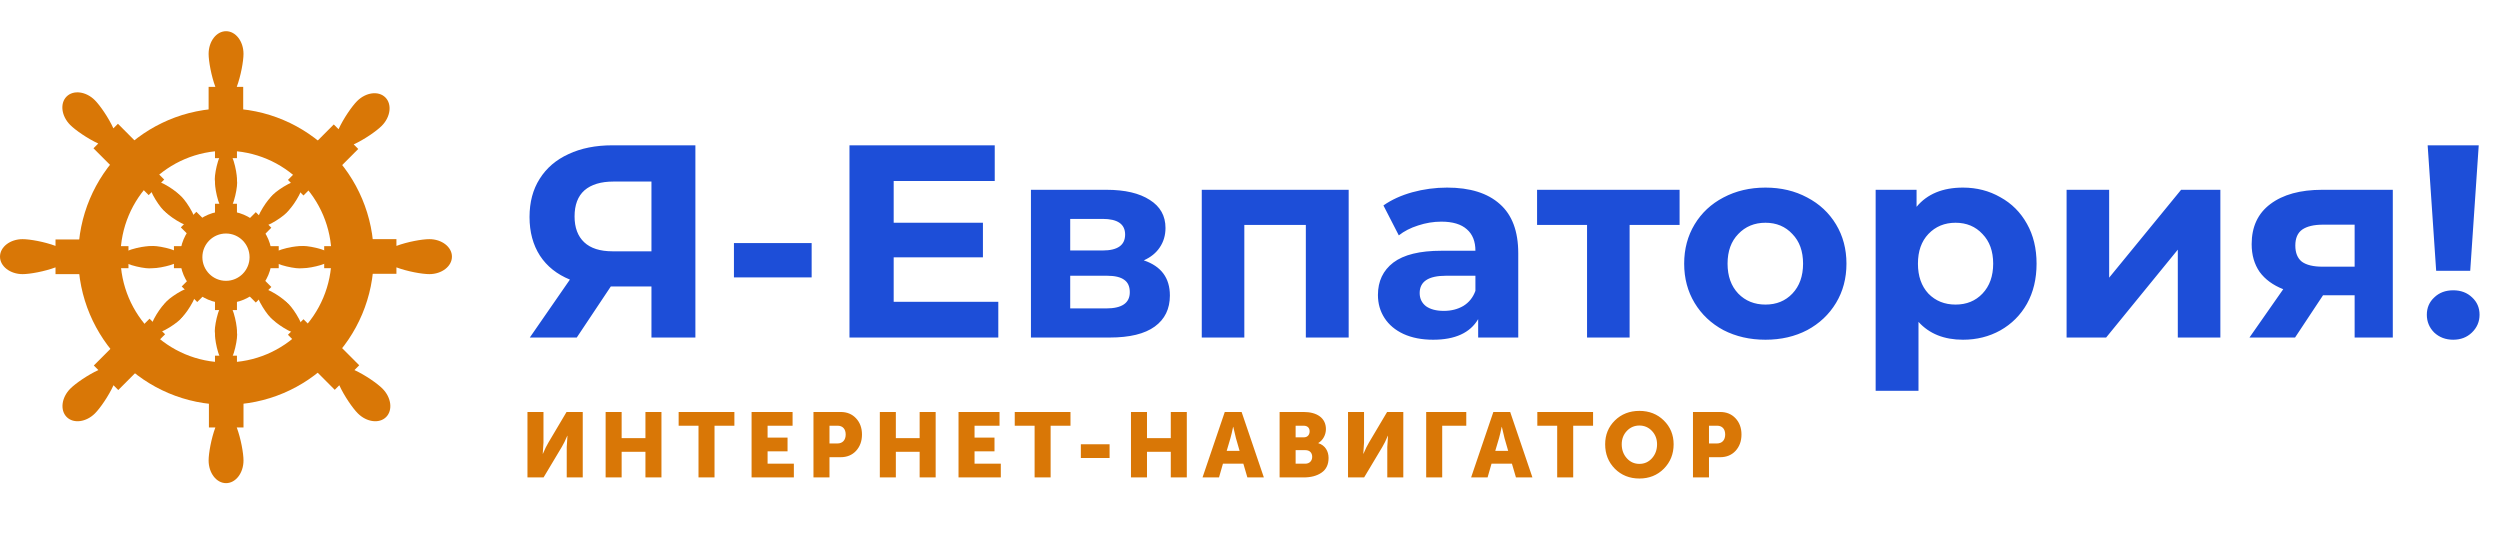
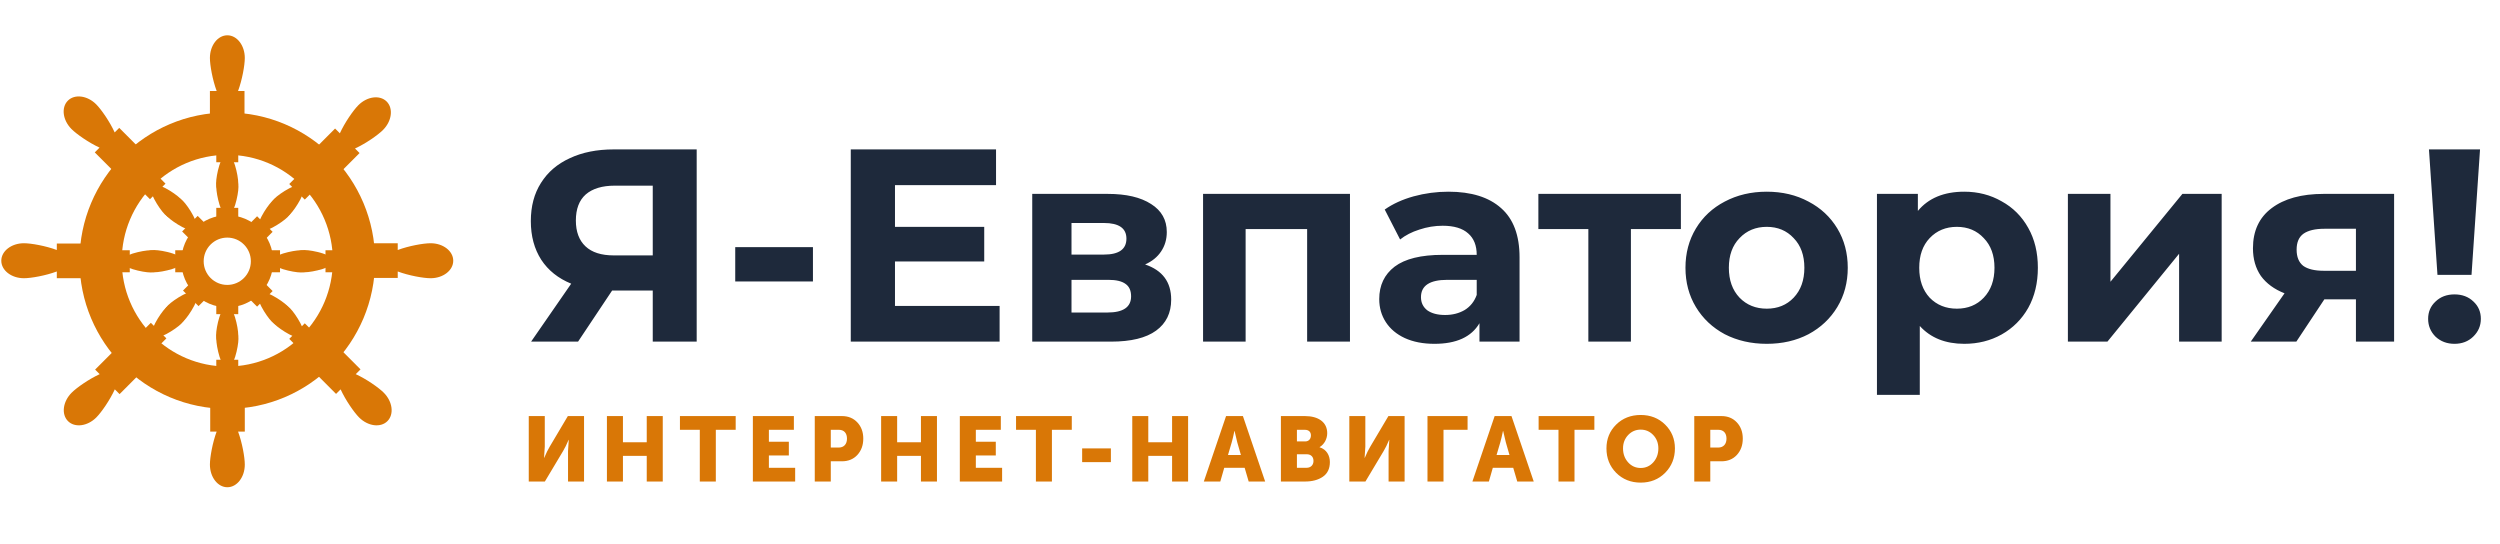
- <svg xmlns="http://www.w3.org/2000/svg" width="437" height="94" viewBox="0 0 437 94" fill="none">
-   <path d="M121.554 25.4V59H113.874V50.072H106.77L100.818 59H92.61L99.618 48.872C97.346 47.944 95.602 46.552 94.386 44.696C93.17 42.808 92.562 40.552 92.562 37.928C92.562 35.336 93.154 33.112 94.338 31.256C95.522 29.368 97.202 27.928 99.378 26.936C101.554 25.912 104.114 25.4 107.058 25.4H121.554ZM107.25 31.736C105.042 31.736 103.346 32.248 102.162 33.272C101.01 34.296 100.434 35.816 100.434 37.832C100.434 39.784 100.994 41.288 102.114 42.344C103.234 43.4 104.882 43.928 107.058 43.928H113.874V31.736H107.25ZM128.292 42.488H141.876V48.488H128.292V42.488ZM174.504 52.76V59H148.488V25.4H173.88V31.64H156.216V38.936H171.816V44.984H156.216V52.76H174.504ZM199.936 45.512C202.976 46.536 204.496 48.584 204.496 51.656C204.496 53.992 203.616 55.8 201.856 57.08C200.096 58.36 197.472 59 193.984 59H180.208V33.176H193.408C196.64 33.176 199.168 33.768 200.992 34.952C202.816 36.104 203.728 37.736 203.728 39.848C203.728 41.128 203.392 42.264 202.72 43.256C202.08 44.216 201.152 44.968 199.936 45.512ZM187.072 43.784H192.736C195.36 43.784 196.672 42.856 196.672 41C196.672 39.176 195.36 38.264 192.736 38.264H187.072V43.784ZM193.36 53.912C196.112 53.912 197.488 52.968 197.488 51.08C197.488 50.088 197.168 49.368 196.528 48.92C195.888 48.44 194.88 48.2 193.504 48.2H187.072V53.912H193.36ZM235.748 33.176V59H228.26V39.32H217.508V59H210.068V33.176H235.748ZM252.959 32.792C256.959 32.792 260.031 33.752 262.175 35.672C264.319 37.56 265.391 40.424 265.391 44.264V59H258.383V55.784C256.975 58.184 254.351 59.384 250.511 59.384C248.527 59.384 246.799 59.048 245.327 58.376C243.887 57.704 242.783 56.776 242.015 55.592C241.247 54.408 240.863 53.064 240.863 51.56C240.863 49.16 241.759 47.272 243.551 45.896C245.375 44.52 248.175 43.832 251.951 43.832H257.903C257.903 42.2 257.407 40.952 256.415 40.088C255.423 39.192 253.935 38.744 251.951 38.744C250.575 38.744 249.215 38.968 247.871 39.416C246.559 39.832 245.439 40.408 244.511 41.144L241.823 35.912C243.231 34.92 244.911 34.152 246.863 33.608C248.847 33.064 250.879 32.792 252.959 32.792ZM252.383 54.344C253.663 54.344 254.799 54.056 255.791 53.48C256.783 52.872 257.487 51.992 257.903 50.84V48.2H252.767C249.695 48.2 248.159 49.208 248.159 51.224C248.159 52.184 248.527 52.952 249.263 53.528C250.031 54.072 251.071 54.344 252.383 54.344ZM293.592 39.32H284.856V59H277.416V39.32H268.68V33.176H293.592V39.32ZM308.601 59.384C305.881 59.384 303.433 58.824 301.257 57.704C299.113 56.552 297.433 54.968 296.217 52.952C295.001 50.936 294.393 48.648 294.393 46.088C294.393 43.528 295.001 41.24 296.217 39.224C297.433 37.208 299.113 35.64 301.257 34.52C303.433 33.368 305.881 32.792 308.601 32.792C311.321 32.792 313.753 33.368 315.897 34.52C318.041 35.64 319.721 37.208 320.937 39.224C322.153 41.24 322.761 43.528 322.761 46.088C322.761 48.648 322.153 50.936 320.937 52.952C319.721 54.968 318.041 56.552 315.897 57.704C313.753 58.824 311.321 59.384 308.601 59.384ZM308.601 53.24C310.521 53.24 312.089 52.6 313.305 51.32C314.553 50.008 315.177 48.264 315.177 46.088C315.177 43.912 314.553 42.184 313.305 40.904C312.089 39.592 310.521 38.936 308.601 38.936C306.681 38.936 305.097 39.592 303.849 40.904C302.601 42.184 301.977 43.912 301.977 46.088C301.977 48.264 302.601 50.008 303.849 51.32C305.097 52.6 306.681 53.24 308.601 53.24ZM343.128 32.792C345.528 32.792 347.704 33.352 349.656 34.472C351.64 35.56 353.192 37.112 354.312 39.128C355.432 41.112 355.992 43.432 355.992 46.088C355.992 48.744 355.432 51.08 354.312 53.096C353.192 55.08 351.64 56.632 349.656 57.752C347.704 58.84 345.528 59.384 343.128 59.384C339.832 59.384 337.24 58.344 335.352 56.264V68.312H327.864V33.176H335.016V36.152C336.872 33.912 339.576 32.792 343.128 32.792ZM341.832 53.24C343.752 53.24 345.32 52.6 346.536 51.32C347.784 50.008 348.408 48.264 348.408 46.088C348.408 43.912 347.784 42.184 346.536 40.904C345.32 39.592 343.752 38.936 341.832 38.936C339.912 38.936 338.328 39.592 337.08 40.904C335.864 42.184 335.256 43.912 335.256 46.088C335.256 48.264 335.864 50.008 337.08 51.32C338.328 52.6 339.912 53.24 341.832 53.24ZM361.24 33.176H368.68V48.536L381.256 33.176H388.12V59H380.68V43.64L368.152 59H361.24V33.176ZM418.262 33.176V59H411.59V51.608H406.07L401.174 59H393.206L399.11 50.552C397.318 49.848 395.942 48.84 394.982 47.528C394.054 46.184 393.59 44.568 393.59 42.68C393.59 39.64 394.678 37.304 396.854 35.672C399.062 34.008 402.086 33.176 405.926 33.176H418.262ZM406.07 39.272C404.47 39.272 403.254 39.56 402.422 40.136C401.622 40.712 401.222 41.64 401.222 42.92C401.222 44.2 401.606 45.144 402.374 45.752C403.174 46.328 404.374 46.616 405.974 46.616H411.59V39.272H406.07ZM424.354 25.4H433.282L431.794 47.336H425.842L424.354 25.4ZM428.818 59.384C427.506 59.384 426.402 58.968 425.506 58.136C424.642 57.272 424.21 56.232 424.21 55.016C424.21 53.8 424.642 52.792 425.506 51.992C426.37 51.16 427.474 50.744 428.818 50.744C430.162 50.744 431.266 51.16 432.13 51.992C432.994 52.792 433.426 53.8 433.426 55.016C433.426 56.232 432.978 57.272 432.082 58.136C431.218 58.968 430.13 59.384 428.818 59.384Z" fill="#1D4ED8" />
-   <path d="M95.016 83.454L98.2 78.126C98.504 77.63 98.824 76.974 99.16 76.174H99.192L99.064 78.126V83.454H101.864V72.014H99.032L95.864 77.358C95.56 77.854 95.24 78.51 94.904 79.31H94.872L95 77.358V72.014H92.2V83.454H95.016ZM108.663 83.454V78.974H112.823V83.454H115.623V72.014H112.823V76.59H108.663V72.014H105.863V83.454H108.663ZM124.899 83.454V74.414H128.371V72.014H118.627V74.414H122.099V83.454H124.899ZM138.767 83.454V81.054H134.175V78.894H137.663V76.494H134.175V74.414H138.543V72.014H131.375V83.454H138.767ZM144.994 83.454V79.918H146.946C148.05 79.918 148.946 79.55 149.634 78.814C150.322 78.062 150.674 77.118 150.674 75.95C150.674 74.798 150.322 73.854 149.634 73.118C148.946 72.382 148.05 72.014 146.946 72.014H142.194V83.454H144.994ZM144.994 74.414H146.418C147.314 74.414 147.826 75.006 147.826 75.95C147.826 76.894 147.314 77.518 146.37 77.518H144.994V74.414ZM156.594 83.454V78.974H160.754V83.454H163.554V72.014H160.754V76.59H156.594V72.014H153.794V83.454H156.594ZM174.942 83.454V81.054H170.35V78.894H173.838V76.494H170.35V74.414H174.718V72.014H167.55V83.454H174.942ZM183.649 83.454V74.414H187.121V72.014H177.377V74.414H180.849V83.454H183.649ZM193.956 80.062V77.662H188.932V80.062H193.956ZM200.494 83.454V78.974H204.654V83.454H207.454V72.014H204.654V76.59H200.494V72.014H197.694V83.454H200.494ZM213.082 83.454L213.77 81.054H217.338L218.042 83.454H220.922L217.034 72.014H214.09L210.202 83.454H213.082ZM215.082 76.59C215.226 76.11 215.37 75.454 215.546 74.622H215.578L216.042 76.59L216.682 78.814H214.426L215.082 76.59ZM227.883 83.454C229.147 83.454 230.187 83.182 231.003 82.622C231.819 82.062 232.235 81.214 232.235 80.046C232.235 78.91 231.659 77.838 230.443 77.47V77.438C231.275 76.942 231.771 75.982 231.771 75.006C231.771 73.086 230.235 72.014 227.883 72.014H223.675V83.454H227.883ZM226.475 74.414H227.867C228.571 74.414 228.923 74.814 228.923 75.39C228.923 75.982 228.571 76.446 227.915 76.446H226.475V74.414ZM226.475 78.686H228.171C228.955 78.686 229.371 79.166 229.371 79.854C229.371 80.542 228.923 81.054 228.155 81.054H226.475V78.686ZM238.45 83.454L241.634 78.126C241.938 77.63 242.258 76.974 242.594 76.174H242.626L242.498 78.126V83.454H245.298V72.014H242.466L239.298 77.358C238.994 77.854 238.674 78.51 238.338 79.31H238.306L238.434 77.358V72.014H235.634V83.454H238.45ZM252.097 83.454V74.414H256.305V72.014H249.297V83.454H252.097ZM260.029 83.454L260.717 81.054H264.285L264.989 83.454H267.869L263.981 72.014H261.037L257.149 83.454H260.029ZM262.029 76.59C262.173 76.11 262.317 75.454 262.493 74.622H262.525L262.989 76.59L263.629 78.814H261.373L262.029 76.59ZM274.996 83.454V74.414H278.468V72.014H268.724V74.414H272.196V83.454H274.996ZM280.582 77.662C280.582 79.358 281.142 80.782 282.278 81.934C283.414 83.07 284.854 83.646 286.566 83.646C288.278 83.646 289.702 83.07 290.838 81.934C291.974 80.782 292.55 79.358 292.55 77.662C292.55 76.014 291.974 74.622 290.838 73.502C289.702 72.382 288.278 71.822 286.566 71.822C284.854 71.822 283.414 72.382 282.278 73.502C281.142 74.622 280.582 76.014 280.582 77.662ZM283.478 77.662C283.478 76.734 283.782 75.95 284.374 75.326C284.966 74.702 285.702 74.382 286.566 74.382C287.43 74.382 288.166 74.702 288.758 75.326C289.35 75.95 289.654 76.734 289.654 77.662C289.654 78.638 289.35 79.454 288.758 80.11C288.166 80.766 287.43 81.086 286.566 81.086C285.702 81.086 284.966 80.766 284.374 80.11C283.782 79.454 283.478 78.638 283.478 77.662ZM298.731 83.454V79.918H300.683C301.787 79.918 302.683 79.55 303.371 78.814C304.059 78.062 304.411 77.118 304.411 75.95C304.411 74.798 304.059 73.854 303.371 73.118C302.683 72.382 301.787 72.014 300.683 72.014H295.931V83.454H298.731ZM298.731 74.414H300.155C301.051 74.414 301.563 75.006 301.563 75.95C301.563 76.894 301.051 77.518 300.107 77.518H298.731V74.414Z" fill="#D97706" />
-   <path d="M41.453 31.952C41.453 33.342 40.586 37.17 39.516 37.17C38.447 37.17 37.58 33.342 37.58 31.952C37.58 30.562 38.447 29.436 39.516 29.436C40.586 29.436 41.453 30.562 41.453 31.952Z" fill="#D97706" />
-   <path d="M37.58 35.617H41.419V40.075H37.58V35.617Z" fill="#D97706" />
-   <path d="M37.546 31.311C37.546 29.921 38.413 26.092 39.483 26.092C40.552 26.092 41.419 29.921 41.419 31.311C41.419 32.7 40.552 33.827 39.483 33.827C38.413 33.827 37.546 32.7 37.546 31.311Z" fill="#D97706" />
-   <path d="M41.419 27.646H37.58L37.58 23.188H41.419V27.646Z" fill="#D97706" />
-   <path d="M41.453 58.506C41.453 59.896 40.586 63.724 39.516 63.724C38.447 63.724 37.58 59.896 37.58 58.506C37.58 57.117 38.447 55.99 39.516 55.99C40.586 55.99 41.453 57.117 41.453 58.506Z" fill="#D97706" />
-   <path d="M37.58 62.171H41.419V66.629H37.58V62.171Z" fill="#D97706" />
-   <path d="M37.546 57.865C37.546 56.475 38.413 52.647 39.483 52.647C40.552 52.647 41.419 56.475 41.419 57.865C41.419 59.254 40.552 60.381 39.483 60.381C38.413 60.381 37.546 59.254 37.546 57.865Z" fill="#D97706" />
-   <path d="M41.419 54.2H37.58L37.58 49.742H41.419V54.2Z" fill="#D97706" />
-   <path d="M53.015 42.995C54.401 42.995 58.219 43.864 58.219 44.937C58.219 46.009 54.401 46.879 53.015 46.879C51.629 46.879 50.506 46.009 50.506 44.937C50.506 43.864 51.629 42.995 53.015 42.995Z" fill="#D97706" />
-   <path d="M56.669 46.879V43.028H61.115V46.879H56.669Z" fill="#D97706" />
-   <path d="M52.375 46.912C50.989 46.912 47.171 46.043 47.171 44.97C47.171 43.898 50.989 43.028 52.375 43.028C53.761 43.028 54.884 43.898 54.884 44.97C54.884 46.043 53.761 46.912 52.375 46.912Z" fill="#D97706" />
-   <path d="M48.721 43.028V46.879H44.275V43.028H48.721Z" fill="#D97706" />
-   <path d="M26.751 42.995C28.137 42.995 31.955 43.864 31.955 44.937C31.955 46.009 28.137 46.879 26.751 46.879C25.365 46.879 24.242 46.009 24.242 44.937C24.242 43.864 25.365 42.995 26.751 42.995Z" fill="#D97706" />
-   <path d="M30.405 46.879V43.028H34.851V46.879H30.405Z" fill="#D97706" />
-   <path d="M26.111 46.912C24.725 46.912 20.907 46.043 20.907 44.97C20.907 43.898 24.725 43.028 26.111 43.028C27.497 43.028 28.62 43.898 28.62 44.97C28.62 46.043 27.497 46.912 26.111 46.912Z" fill="#D97706" />
-   <path d="M22.457 43.028V46.879H18.011V43.028H22.457Z" fill="#D97706" />
-   <path d="M31.763 34.407C32.743 35.389 34.83 38.712 34.073 39.47C33.317 40.228 30.004 38.136 29.024 37.153C28.044 36.171 27.863 34.759 28.619 34.001C29.376 33.242 30.783 33.424 31.763 34.407Z" fill="#D97706" />
-   <path d="M31.608 39.745L34.323 37.022L37.467 40.174L34.752 42.897L31.608 39.745Z" fill="#D97706" />
-   <path d="M28.548 36.724C27.568 35.741 25.481 32.419 26.238 31.66C26.994 30.902 30.307 32.994 31.287 33.977C32.267 34.96 32.448 36.371 31.692 37.13C30.935 37.888 29.528 37.706 28.548 36.724Z" fill="#D97706" />
-   <path d="M28.703 31.386L25.988 34.108L22.844 30.956L25.559 28.233L28.703 31.386Z" fill="#D97706" />
-   <path d="M50.488 53.184C51.468 54.166 53.555 57.488 52.798 58.246C52.042 59.005 48.729 56.913 47.749 55.93C46.769 54.947 46.588 53.536 47.344 52.778C48.101 52.019 49.508 52.201 50.488 53.184Z" fill="#D97706" />
-   <path d="M50.333 58.521L53.048 55.799L56.192 58.951L53.477 61.674L50.333 58.521Z" fill="#D97706" />
-   <path d="M47.273 55.5C46.293 54.517 44.206 51.196 44.963 50.437C45.719 49.679 49.032 51.771 50.012 52.754C50.992 53.736 51.173 55.148 50.417 55.906C49.66 56.664 48.253 56.483 47.273 55.5Z" fill="#D97706" />
-   <path d="M47.428 50.162L44.713 52.885L41.569 49.733L44.284 47.01L47.428 50.162Z" fill="#D97706" />
-   <path d="M47.725 34.017C48.705 33.034 52.018 30.942 52.775 31.7C53.531 32.459 51.444 35.781 50.464 36.763C49.484 37.746 48.077 37.928 47.321 37.169C46.564 36.411 46.745 34.999 47.725 34.017Z" fill="#D97706" />
-   <path d="M53.048 34.172L50.333 31.45L53.477 28.297L56.192 31.02L53.048 34.172Z" fill="#D97706" />
-   <path d="M50.036 37.241C49.056 38.224 45.743 40.316 44.987 39.557C44.23 38.799 46.317 35.477 47.297 34.495C48.277 33.512 49.684 33.33 50.441 34.089C51.197 34.847 51.016 36.258 50.036 37.241Z" fill="#D97706" />
-   <path d="M44.713 37.086L47.428 39.808L44.284 42.961L41.569 40.238L44.713 37.086Z" fill="#D97706" />
-   <path d="M29.154 52.639C30.134 51.657 33.447 49.565 34.203 50.323C34.959 51.081 32.873 54.403 31.893 55.386C30.913 56.369 29.505 56.55 28.749 55.792C27.993 55.034 28.174 53.622 29.154 52.639Z" fill="#D97706" />
-   <path d="M34.477 52.795L31.762 50.072L34.906 46.92L37.621 49.642L34.477 52.795Z" fill="#D97706" />
-   <path d="M31.464 55.864C30.484 56.846 27.171 58.939 26.415 58.18C25.659 57.422 27.745 54.1 28.725 53.117C29.705 52.135 31.113 51.953 31.869 52.711C32.625 53.47 32.444 54.881 31.464 55.864Z" fill="#D97706" />
-   <path d="M26.141 55.708L28.856 58.431L25.712 61.583L22.997 58.861L26.141 55.708Z" fill="#D97706" />
-   <path fill-rule="evenodd" clip-rule="evenodd" d="M39.505 63.351C49.694 63.351 57.955 55.068 57.955 44.85C57.955 34.632 49.694 26.349 39.505 26.349C29.315 26.349 21.055 34.632 21.055 44.85C21.055 55.068 29.315 63.351 39.505 63.351ZM39.505 70.751C53.77 70.751 65.335 59.155 65.335 44.85C65.335 30.545 53.77 18.949 39.505 18.949C25.239 18.949 13.675 30.545 13.675 44.85C13.675 59.155 25.239 70.751 39.505 70.751Z" fill="#D97706" />
-   <path fill-rule="evenodd" clip-rule="evenodd" d="M39.499 49.089C41.777 49.089 43.624 47.237 43.624 44.953C43.624 42.669 41.777 40.818 39.499 40.818C37.222 40.818 35.375 42.669 35.375 44.953C35.375 47.237 37.222 49.089 39.499 49.089ZM39.499 53.007C43.935 53.007 47.531 49.401 47.531 44.953C47.531 40.506 43.935 36.9 39.499 36.9C35.064 36.9 31.468 40.506 31.468 44.953C31.468 49.401 35.064 53.007 39.499 53.007Z" fill="#D97706" />
-   <path fill-rule="evenodd" clip-rule="evenodd" d="M41.386 15.185C42.103 13.256 42.564 10.687 42.564 9.416C42.564 7.228 41.199 5.454 39.515 5.454C37.831 5.454 36.466 7.228 36.466 9.416C36.466 10.687 36.927 13.256 37.644 15.185H36.466V22.204H42.511V15.185H41.386Z" fill="#D97706" />
-   <path fill-rule="evenodd" clip-rule="evenodd" d="M37.644 74.723C36.927 76.651 36.466 79.221 36.466 80.492C36.466 82.68 37.831 84.454 39.515 84.454C41.199 84.454 42.564 82.68 42.564 80.492C42.564 79.221 42.103 76.651 41.386 74.723H42.564V67.704H36.519V74.723H37.644Z" fill="#D97706" />
-   <path fill-rule="evenodd" clip-rule="evenodd" d="M69.296 46.736C71.219 47.455 73.781 47.918 75.049 47.918C77.231 47.918 79 46.549 79 44.86C79 43.172 77.231 41.803 75.049 41.803C73.781 41.803 71.219 42.265 69.296 42.984V41.803H62.296V47.865H69.296V46.736Z" fill="#D97706" />
-   <path fill-rule="evenodd" clip-rule="evenodd" d="M9.704 42.984C7.781 42.265 5.219 41.803 3.951 41.803C1.769 41.803 2.00816e-08 43.172 0 44.86C-2.00816e-08 46.549 1.769 47.918 3.951 47.918C5.219 47.918 7.781 47.455 9.704 46.736V47.918H16.704V41.856H9.704V42.984Z" fill="#D97706" />
-   <path fill-rule="evenodd" clip-rule="evenodd" d="M61.826 25.241C63.693 24.386 65.83 22.896 66.727 21.997C68.27 20.45 68.555 18.228 67.365 17.034C66.174 15.84 63.958 16.126 62.415 17.673C61.518 18.572 60.033 20.716 59.18 22.588L58.347 21.753L53.397 26.716L57.672 31.003L62.621 26.039L61.826 25.241Z" fill="#D97706" />
-   <path fill-rule="evenodd" clip-rule="evenodd" d="M17.196 64.688C15.329 65.543 13.191 67.033 12.294 67.932C10.751 69.479 10.466 71.701 11.657 72.895C12.847 74.089 15.063 73.803 16.606 72.256C17.503 71.357 18.989 69.213 19.841 67.341L20.675 68.177L25.624 63.213L21.35 58.927L16.4 63.89L17.196 64.688Z" fill="#D97706" />
-   <path fill-rule="evenodd" clip-rule="evenodd" d="M59.312 67.341C60.165 69.213 61.65 71.357 62.547 72.256C64.09 73.803 66.306 74.089 67.497 72.895C68.688 71.701 68.402 69.479 66.859 67.932C65.963 67.033 63.825 65.543 61.958 64.688L62.791 63.852L57.841 58.889L53.567 63.176L58.516 68.139L59.312 67.341Z" fill="#D97706" />
-   <path fill-rule="evenodd" clip-rule="evenodd" d="M19.82 22.434C18.967 20.562 17.482 18.419 16.585 17.519C15.042 15.972 12.826 15.686 11.635 16.88C10.445 18.074 10.73 20.296 12.273 21.843C13.17 22.743 15.307 24.232 17.174 25.087L16.341 25.923L21.291 30.886L25.566 26.6L20.616 21.637L19.82 22.434Z" fill="#D97706" />
+ <svg xmlns="http://www.w3.org/2000/svg" width="437" height="95" viewBox="0 0 437 95" fill="none">
+   <path d="M121.781 26.116V59.716H114.101V50.788H106.997L101.045 59.716H92.837L99.845 49.588C97.573 48.66 95.829 47.268 94.613 45.412C93.397 43.524 92.789 41.268 92.789 38.644C92.789 36.052 93.381 33.828 94.565 31.972C95.749 30.084 97.429 28.644 99.605 27.652C101.781 26.628 104.341 26.116 107.285 26.116H121.781ZM107.477 32.452C105.269 32.452 103.573 32.964 102.389 33.988C101.237 35.012 100.661 36.532 100.661 38.548C100.661 40.5 101.221 42.004 102.341 43.06C103.461 44.116 105.109 44.644 107.285 44.644H114.101V32.452H107.477ZM128.519 43.204H142.103V49.204H128.519V43.204ZM174.731 53.476V59.716H148.715V26.116H174.107V32.356H156.443V39.652H172.043V45.7H156.443V53.476H174.731ZM200.163 46.228C203.203 47.252 204.723 49.3 204.723 52.372C204.723 54.708 203.843 56.516 202.083 57.796C200.323 59.076 197.699 59.716 194.211 59.716H180.435V33.892H193.635C196.867 33.892 199.395 34.484 201.219 35.668C203.043 36.82 203.955 38.452 203.955 40.564C203.955 41.844 203.619 42.98 202.947 43.972C202.307 44.932 201.379 45.684 200.163 46.228ZM187.299 44.5H192.963C195.587 44.5 196.899 43.572 196.899 41.716C196.899 39.892 195.587 38.98 192.963 38.98H187.299V44.5ZM193.587 54.628C196.339 54.628 197.715 53.684 197.715 51.796C197.715 50.804 197.395 50.084 196.755 49.636C196.115 49.156 195.107 48.916 193.731 48.916H187.299V54.628H193.587ZM235.975 33.892V59.716H228.487V40.036H217.735V59.716H210.295V33.892H235.975ZM253.186 33.508C257.186 33.508 260.258 34.468 262.402 36.388C264.546 38.276 265.618 41.14 265.618 44.98V59.716H258.61V56.5C257.202 58.9 254.578 60.1 250.738 60.1C248.754 60.1 247.026 59.764 245.554 59.092C244.114 58.42 243.01 57.492 242.242 56.308C241.474 55.124 241.09 53.78 241.09 52.276C241.09 49.876 241.986 47.988 243.778 46.612C245.602 45.236 248.402 44.548 252.178 44.548H258.13C258.13 42.916 257.634 41.668 256.642 40.804C255.65 39.908 254.162 39.46 252.178 39.46C250.802 39.46 249.442 39.684 248.098 40.132C246.786 40.548 245.666 41.124 244.738 41.86L242.05 36.628C243.458 35.636 245.138 34.868 247.09 34.324C249.074 33.78 251.106 33.508 253.186 33.508ZM252.61 55.06C253.89 55.06 255.026 54.772 256.018 54.196C257.01 53.588 257.714 52.708 258.13 51.556V48.916H252.994C249.922 48.916 248.386 49.924 248.386 51.94C248.386 52.9 248.754 53.668 249.49 54.244C250.258 54.788 251.298 55.06 252.61 55.06ZM293.819 40.036H285.083V59.716H277.643V40.036H268.907V33.892H293.819V40.036ZM308.828 60.1C306.108 60.1 303.66 59.54 301.484 58.42C299.34 57.268 297.66 55.684 296.444 53.668C295.228 51.652 294.62 49.364 294.62 46.804C294.62 44.244 295.228 41.956 296.444 39.94C297.66 37.924 299.34 36.356 301.484 35.236C303.66 34.084 306.108 33.508 308.828 33.508C311.548 33.508 313.98 34.084 316.124 35.236C318.268 36.356 319.948 37.924 321.164 39.94C322.38 41.956 322.988 44.244 322.988 46.804C322.988 49.364 322.38 51.652 321.164 53.668C319.948 55.684 318.268 57.268 316.124 58.42C313.98 59.54 311.548 60.1 308.828 60.1ZM308.828 53.956C310.748 53.956 312.316 53.316 313.532 52.036C314.78 50.724 315.404 48.98 315.404 46.804C315.404 44.628 314.78 42.9 313.532 41.62C312.316 40.308 310.748 39.652 308.828 39.652C306.908 39.652 305.324 40.308 304.076 41.62C302.828 42.9 302.204 44.628 302.204 46.804C302.204 48.98 302.828 50.724 304.076 52.036C305.324 53.316 306.908 53.956 308.828 53.956ZM343.355 33.508C345.755 33.508 347.931 34.068 349.883 35.188C351.867 36.276 353.419 37.828 354.539 39.844C355.659 41.828 356.219 44.148 356.219 46.804C356.219 49.46 355.659 51.796 354.539 53.812C353.419 55.796 351.867 57.348 349.883 58.468C347.931 59.556 345.755 60.1 343.355 60.1C340.059 60.1 337.467 59.06 335.579 56.98V69.028H328.091V33.892H335.243V36.868C337.099 34.628 339.803 33.508 343.355 33.508ZM342.059 53.956C343.979 53.956 345.547 53.316 346.763 52.036C348.011 50.724 348.635 48.98 348.635 46.804C348.635 44.628 348.011 42.9 346.763 41.62C345.547 40.308 343.979 39.652 342.059 39.652C340.139 39.652 338.555 40.308 337.307 41.62C336.091 42.9 335.483 44.628 335.483 46.804C335.483 48.98 336.091 50.724 337.307 52.036C338.555 53.316 340.139 53.956 342.059 53.956ZM361.467 33.892H368.907V49.252L381.483 33.892H388.347V59.716H380.907V44.356L368.379 59.716H361.467V33.892ZM418.489 33.892V59.716H411.817V52.324H406.297L401.401 59.716H393.433L399.337 51.268C397.545 50.564 396.169 49.556 395.209 48.244C394.281 46.9 393.817 45.284 393.817 43.396C393.817 40.356 394.905 38.02 397.081 36.388C399.289 34.724 402.313 33.892 406.153 33.892H418.489ZM406.297 39.988C404.697 39.988 403.481 40.276 402.649 40.852C401.849 41.428 401.449 42.356 401.449 43.636C401.449 44.916 401.833 45.86 402.601 46.468C403.401 47.044 404.601 47.332 406.201 47.332H411.817V39.988H406.297ZM424.581 26.116H433.509L432.021 48.052H426.069L424.581 26.116ZM429.045 60.1C427.733 60.1 426.629 59.684 425.733 58.852C424.869 57.988 424.437 56.948 424.437 55.732C424.437 54.516 424.869 53.508 425.733 52.708C426.597 51.876 427.701 51.46 429.045 51.46C430.389 51.46 431.493 51.876 432.357 52.708C433.221 53.508 433.653 54.516 433.653 55.732C433.653 56.948 433.205 57.988 432.309 58.852C431.445 59.684 430.357 60.1 429.045 60.1Z" fill="#1E293B" />
+   <path d="M95.243 84.17L98.427 78.842C98.731 78.346 99.051 77.69 99.387 76.89H99.419L99.291 78.842V84.17H102.091V72.73H99.259L96.091 78.074C95.787 78.57 95.467 79.226 95.131 80.026H95.099L95.227 78.074V72.73H92.427V84.17H95.243ZM108.89 84.17V79.69H113.05V84.17H115.85V72.73H113.05V77.306H108.89V72.73H106.09V84.17H108.89ZM125.126 84.17V75.13H128.598V72.73H118.854V75.13H122.326V84.17H125.126ZM138.994 84.17V81.77H134.402V79.61H137.89V77.21H134.402V75.13H138.77V72.73H131.602V84.17H138.994ZM145.221 84.17V80.634H147.173C148.277 80.634 149.173 80.266 149.861 79.53C150.549 78.778 150.901 77.834 150.901 76.666C150.901 75.514 150.549 74.57 149.861 73.834C149.173 73.098 148.277 72.73 147.173 72.73H142.421V84.17H145.221ZM145.221 75.13H146.645C147.541 75.13 148.053 75.722 148.053 76.666C148.053 77.61 147.541 78.234 146.597 78.234H145.221V75.13ZM156.821 84.17V79.69H160.981V84.17H163.781V72.73H160.981V77.306H156.821V72.73H154.021V84.17H156.821ZM175.169 84.17V81.77H170.577V79.61H174.065V77.21H170.577V75.13H174.945V72.73H167.777V84.17H175.169ZM183.876 84.17V75.13H187.348V72.73H177.604V75.13H181.076V84.17H183.876ZM194.183 80.778V78.378H189.159V80.778H194.183ZM200.721 84.17V79.69H204.881V84.17H207.681V72.73H204.881V77.306H200.721V72.73H197.921V84.17H200.721ZM213.309 84.17L213.997 81.77H217.565L218.269 84.17H221.149L217.261 72.73H214.317L210.429 84.17H213.309ZM215.309 77.306C215.453 76.826 215.597 76.17 215.773 75.338H215.805L216.269 77.306L216.909 79.53H214.653L215.309 77.306ZM228.11 84.17C229.374 84.17 230.414 83.898 231.23 83.338C232.046 82.778 232.462 81.93 232.462 80.762C232.462 79.626 231.886 78.554 230.67 78.186V78.154C231.502 77.658 231.998 76.698 231.998 75.722C231.998 73.802 230.462 72.73 228.11 72.73H223.902V84.17H228.11ZM226.702 75.13H228.094C228.798 75.13 229.15 75.53 229.15 76.106C229.15 76.698 228.798 77.162 228.142 77.162H226.702V75.13ZM226.702 79.402H228.398C229.182 79.402 229.598 79.882 229.598 80.57C229.598 81.258 229.15 81.77 228.382 81.77H226.702V79.402ZM238.677 84.17L241.861 78.842C242.165 78.346 242.485 77.69 242.821 76.89H242.853L242.725 78.842V84.17H245.525V72.73H242.693L239.525 78.074C239.221 78.57 238.901 79.226 238.565 80.026H238.533L238.661 78.074V72.73H235.861V84.17H238.677ZM252.324 84.17V75.13H256.532V72.73H249.524V84.17H252.324ZM260.256 84.17L260.944 81.77H264.512L265.216 84.17H268.096L264.208 72.73H261.264L257.376 84.17H260.256ZM262.256 77.306C262.4 76.826 262.544 76.17 262.72 75.338H262.752L263.216 77.306L263.856 79.53H261.6L262.256 77.306ZM275.223 84.17V75.13H278.695V72.73H268.951V75.13H272.423V84.17H275.223ZM280.809 78.378C280.809 80.074 281.369 81.498 282.505 82.65C283.641 83.786 285.081 84.362 286.793 84.362C288.505 84.362 289.929 83.786 291.065 82.65C292.201 81.498 292.777 80.074 292.777 78.378C292.777 76.73 292.201 75.338 291.065 74.218C289.929 73.098 288.505 72.538 286.793 72.538C285.081 72.538 283.641 73.098 282.505 74.218C281.369 75.338 280.809 76.73 280.809 78.378ZM283.705 78.378C283.705 77.45 284.009 76.666 284.601 76.042C285.193 75.418 285.929 75.098 286.793 75.098C287.657 75.098 288.393 75.418 288.985 76.042C289.577 76.666 289.881 77.45 289.881 78.378C289.881 79.354 289.577 80.17 288.985 80.826C288.393 81.482 287.657 81.802 286.793 81.802C285.929 81.802 285.193 81.482 284.601 80.826C284.009 80.17 283.705 79.354 283.705 78.378ZM298.958 84.17V80.634H300.91C302.014 80.634 302.91 80.266 303.598 79.53C304.286 78.778 304.638 77.834 304.638 76.666C304.638 75.514 304.286 74.57 303.598 73.834C302.91 73.098 302.014 72.73 300.91 72.73H296.158V84.17H298.958ZM298.958 75.13H300.382C301.278 75.13 301.79 75.722 301.79 76.666C301.79 77.61 301.278 78.234 300.334 78.234H298.958V75.13Z" fill="#D97706" />
+   <path d="M41.68 32.668C41.68 34.057 40.813 37.886 39.743 37.886C38.674 37.886 37.807 34.057 37.807 32.668C37.807 31.278 38.674 30.152 39.743 30.152C40.813 30.152 41.68 31.278 41.68 32.668Z" fill="#D97706" />
+   <path d="M37.807 36.332H41.646V40.791H37.807V36.332Z" fill="#D97706" />
+   <path d="M37.773 32.026C37.773 30.636 38.64 26.808 39.71 26.808C40.779 26.808 41.646 30.636 41.646 32.026C41.646 33.416 40.779 34.542 39.71 34.542C38.64 34.542 37.773 33.416 37.773 32.026Z" fill="#D97706" />
+   <path d="M41.646 28.361H37.807L37.807 23.903H41.646V28.361Z" fill="#D97706" />
+   <path d="M41.68 59.222C41.68 60.611 40.813 64.44 39.743 64.44C38.674 64.44 37.807 60.611 37.807 59.222C37.807 57.832 38.674 56.706 39.743 56.706C40.813 56.706 41.68 57.832 41.68 59.222Z" fill="#D97706" />
+   <path d="M37.807 62.886H41.646V67.345H37.807V62.886Z" fill="#D97706" />
+   <path d="M37.773 58.58C37.773 57.191 38.64 53.362 39.71 53.362C40.779 53.362 41.646 57.191 41.646 58.58C41.646 59.97 40.779 61.096 39.71 61.096C38.64 61.096 37.773 59.97 37.773 58.58Z" fill="#D97706" />
+   <path d="M41.646 54.916H37.807L37.807 50.458H41.646V54.916Z" fill="#D97706" />
+   <path d="M53.242 43.71C54.628 43.71 58.446 44.58 58.446 45.652C58.446 46.725 54.628 47.594 53.242 47.594C51.856 47.594 50.733 46.725 50.733 45.652C50.733 44.58 51.856 43.71 53.242 43.71Z" fill="#D97706" />
+   <path d="M56.897 47.594V43.744H61.343V47.594H56.897Z" fill="#D97706" />
+   <path d="M52.602 47.628C51.216 47.628 47.398 46.758 47.398 45.686C47.398 44.613 51.216 43.744 52.602 43.744C53.988 43.744 55.111 44.613 55.111 45.686C55.111 46.758 53.988 47.628 52.602 47.628Z" fill="#D97706" />
+   <path d="M48.948 43.744V47.594H44.502V43.744H48.948Z" fill="#D97706" />
+   <path d="M26.978 43.71C28.364 43.71 32.182 44.58 32.182 45.652C32.182 46.725 28.364 47.594 26.978 47.594C25.592 47.594 24.469 46.725 24.469 45.652C24.469 44.58 25.592 43.71 26.978 43.71Z" fill="#D97706" />
+   <path d="M30.633 47.594V43.744H35.078V47.594H30.633Z" fill="#D97706" />
+   <path d="M26.338 47.628C24.952 47.628 21.134 46.758 21.134 45.686C21.134 44.613 24.952 43.744 26.338 43.744C27.724 43.744 28.847 44.613 28.847 45.686C28.847 46.758 27.724 47.628 26.338 47.628Z" fill="#D97706" />
+   <path d="M22.684 43.744V47.594H18.238V43.744H22.684Z" fill="#D97706" />
+   <path d="M31.99 35.123C32.97 36.105 35.057 39.427 34.3 40.185C33.544 40.944 30.231 38.852 29.251 37.869C28.271 36.886 28.09 35.475 28.846 34.717C29.603 33.958 31.01 34.14 31.99 35.123Z" fill="#D97706" />
+   <path d="M31.835 40.46L34.55 37.738L37.694 40.89L34.979 43.613L31.835 40.46Z" fill="#D97706" />
+   <path d="M28.775 37.439C27.795 36.456 25.709 33.134 26.465 32.376C27.221 31.618 30.534 33.71 31.514 34.693C32.494 35.675 32.675 37.087 31.919 37.845C31.162 38.603 29.755 38.422 28.775 37.439Z" fill="#D97706" />
+   <path d="M28.93 32.101L26.215 34.824L23.071 31.672L25.786 28.949L28.93 32.101Z" fill="#D97706" />
+   <path d="M50.715 53.899C51.695 54.882 53.782 58.204 53.025 58.962C52.269 59.721 48.956 57.628 47.976 56.645C46.996 55.663 46.815 54.252 47.572 53.493C48.328 52.735 49.735 52.916 50.715 53.899Z" fill="#D97706" />
+   <path d="M50.56 59.237L53.276 56.514L56.419 59.667L53.704 62.389L50.56 59.237Z" fill="#D97706" />
+   <path d="M47.5 56.216C46.52 55.233 44.434 51.911 45.19 51.153C45.946 50.394 49.259 52.487 50.239 53.469C51.219 54.452 51.4 55.863 50.644 56.622C49.888 57.38 48.48 57.198 47.5 56.216Z" fill="#D97706" />
+   <path d="M47.655 50.878L44.94 53.601L41.796 50.448L44.511 47.726L47.655 50.878Z" fill="#D97706" />
+   <path d="M47.953 34.732C48.932 33.75 52.245 31.657 53.002 32.416C53.758 33.174 51.671 36.496 50.691 37.479C49.712 38.462 48.304 38.643 47.548 37.885C46.791 37.126 46.973 35.715 47.953 34.732Z" fill="#D97706" />
+   <path d="M53.276 34.888L50.56 32.165L53.704 29.013L56.419 31.735L53.276 34.888Z" fill="#D97706" />
+   <path d="M50.263 37.956C49.283 38.939 45.97 41.032 45.214 40.273C44.457 39.515 46.544 36.193 47.524 35.21C48.504 34.227 49.911 34.046 50.668 34.804C51.424 35.562 51.243 36.974 50.263 37.956Z" fill="#D97706" />
+   <path d="M44.94 37.801L47.655 40.524L44.511 43.676L41.796 40.954L44.94 37.801Z" fill="#D97706" />
+   <path d="M29.381 53.355C30.361 52.373 33.674 50.28 34.43 51.039C35.186 51.797 33.1 55.119 32.12 56.102C31.14 57.084 29.732 57.266 28.976 56.508C28.22 55.749 28.401 54.338 29.381 53.355Z" fill="#D97706" />
+   <path d="M34.704 53.51L31.989 50.788L35.133 47.635L37.848 50.358L34.704 53.51Z" fill="#D97706" />
+   <path d="M31.691 56.579C30.711 57.562 27.398 59.654 26.642 58.896C25.886 58.137 27.972 54.815 28.952 53.833C29.932 52.85 31.34 52.668 32.096 53.427C32.852 54.185 32.671 55.597 31.691 56.579Z" fill="#D97706" />
+   <path d="M26.368 56.424L29.083 59.147L25.939 62.299L23.224 59.576L26.368 56.424Z" fill="#D97706" />
+   <path fill-rule="evenodd" clip-rule="evenodd" d="M39.732 64.066C49.921 64.066 58.182 55.783 58.182 45.566C58.182 35.348 49.921 27.065 39.732 27.065C29.542 27.065 21.282 35.348 21.282 45.566C21.282 55.783 29.542 64.066 39.732 64.066ZM39.732 71.467C53.997 71.467 65.562 59.87 65.562 45.566C65.562 31.261 53.997 19.664 39.732 19.664C25.466 19.664 13.902 31.261 13.902 45.566C13.902 59.87 25.466 71.467 39.732 71.467Z" fill="#D97706" />
+   <path fill-rule="evenodd" clip-rule="evenodd" d="M39.727 49.804C42.004 49.804 43.851 47.953 43.851 45.669C43.851 43.385 42.004 41.533 39.727 41.533C37.449 41.533 35.602 43.385 35.602 45.669C35.602 47.953 37.449 49.804 39.727 49.804ZM39.727 53.722C44.162 53.722 47.758 50.117 47.758 45.669C47.758 41.221 44.162 37.616 39.727 37.616C35.291 37.616 31.695 41.221 31.695 45.669C31.695 50.117 35.291 53.722 39.727 53.722Z" fill="#D97706" />
+   <path fill-rule="evenodd" clip-rule="evenodd" d="M41.613 15.901C42.33 13.972 42.791 11.403 42.791 10.131C42.791 7.943 41.426 6.17 39.742 6.17C38.058 6.17 36.693 7.943 36.693 10.131C36.693 11.403 37.154 13.972 37.871 15.901H36.693V22.92H42.738V15.901H41.613Z" fill="#D97706" />
+   <path fill-rule="evenodd" clip-rule="evenodd" d="M37.871 75.439C37.154 77.367 36.693 79.936 36.693 81.208C36.693 83.396 38.058 85.17 39.742 85.17C41.426 85.17 42.791 83.396 42.791 81.208C42.791 79.936 42.33 77.367 41.613 75.439H42.791V68.419H36.746V75.439H37.871Z" fill="#D97706" />
+   <path fill-rule="evenodd" clip-rule="evenodd" d="M69.523 47.452C71.446 48.171 74.008 48.633 75.276 48.633C77.458 48.633 79.227 47.264 79.227 45.576C79.227 43.887 77.458 42.518 75.276 42.518C74.008 42.518 71.446 42.981 69.523 43.7V42.518H62.523V48.58H69.523V47.452Z" fill="#D97706" />
+   <path fill-rule="evenodd" clip-rule="evenodd" d="M9.931 43.7C8.008 42.981 5.446 42.518 4.178 42.518C1.996 42.518 0.227 43.887 0.227 45.576C0.227 47.264 1.996 48.633 4.178 48.633C5.446 48.633 8.008 48.171 9.931 47.452V48.633H16.931V42.571H9.931V43.7Z" fill="#D97706" />
+   <path fill-rule="evenodd" clip-rule="evenodd" d="M62.053 25.957C63.92 25.102 66.057 23.612 66.954 22.713C68.497 21.166 68.782 18.944 67.592 17.75C66.401 16.555 64.185 16.842 62.642 18.389C61.745 19.288 60.26 21.432 59.407 23.304L58.574 22.468L53.624 27.432L57.899 31.718L62.848 26.755L62.053 25.957Z" fill="#D97706" />
+   <path fill-rule="evenodd" clip-rule="evenodd" d="M17.423 65.403C15.556 66.259 13.418 67.748 12.521 68.648C10.978 70.195 10.693 72.417 11.884 73.611C13.075 74.805 15.29 74.519 16.833 72.972C17.73 72.073 19.216 69.929 20.069 68.057L20.902 68.892L25.851 63.929L21.577 59.642L16.627 64.606L17.423 65.403Z" fill="#D97706" />
+   <path fill-rule="evenodd" clip-rule="evenodd" d="M59.539 68.057C60.392 69.929 61.877 72.073 62.774 72.972C64.317 74.519 66.533 74.805 67.724 73.611C68.915 72.417 68.629 70.195 67.086 68.648C66.19 67.748 64.052 66.259 62.185 65.403L63.018 64.568L58.068 59.605L53.794 63.891L58.743 68.855L59.539 68.057Z" fill="#D97706" />
+   <path fill-rule="evenodd" clip-rule="evenodd" d="M20.047 23.15C19.194 21.278 17.709 19.134 16.812 18.235C15.269 16.688 13.053 16.402 11.862 17.596C10.672 18.79 10.957 21.012 12.5 22.559C13.397 23.458 15.534 24.948 17.401 25.803L16.568 26.639L21.518 31.602L25.793 27.315L20.843 22.352L20.047 23.15Z" fill="#D97706" />
</svg>
